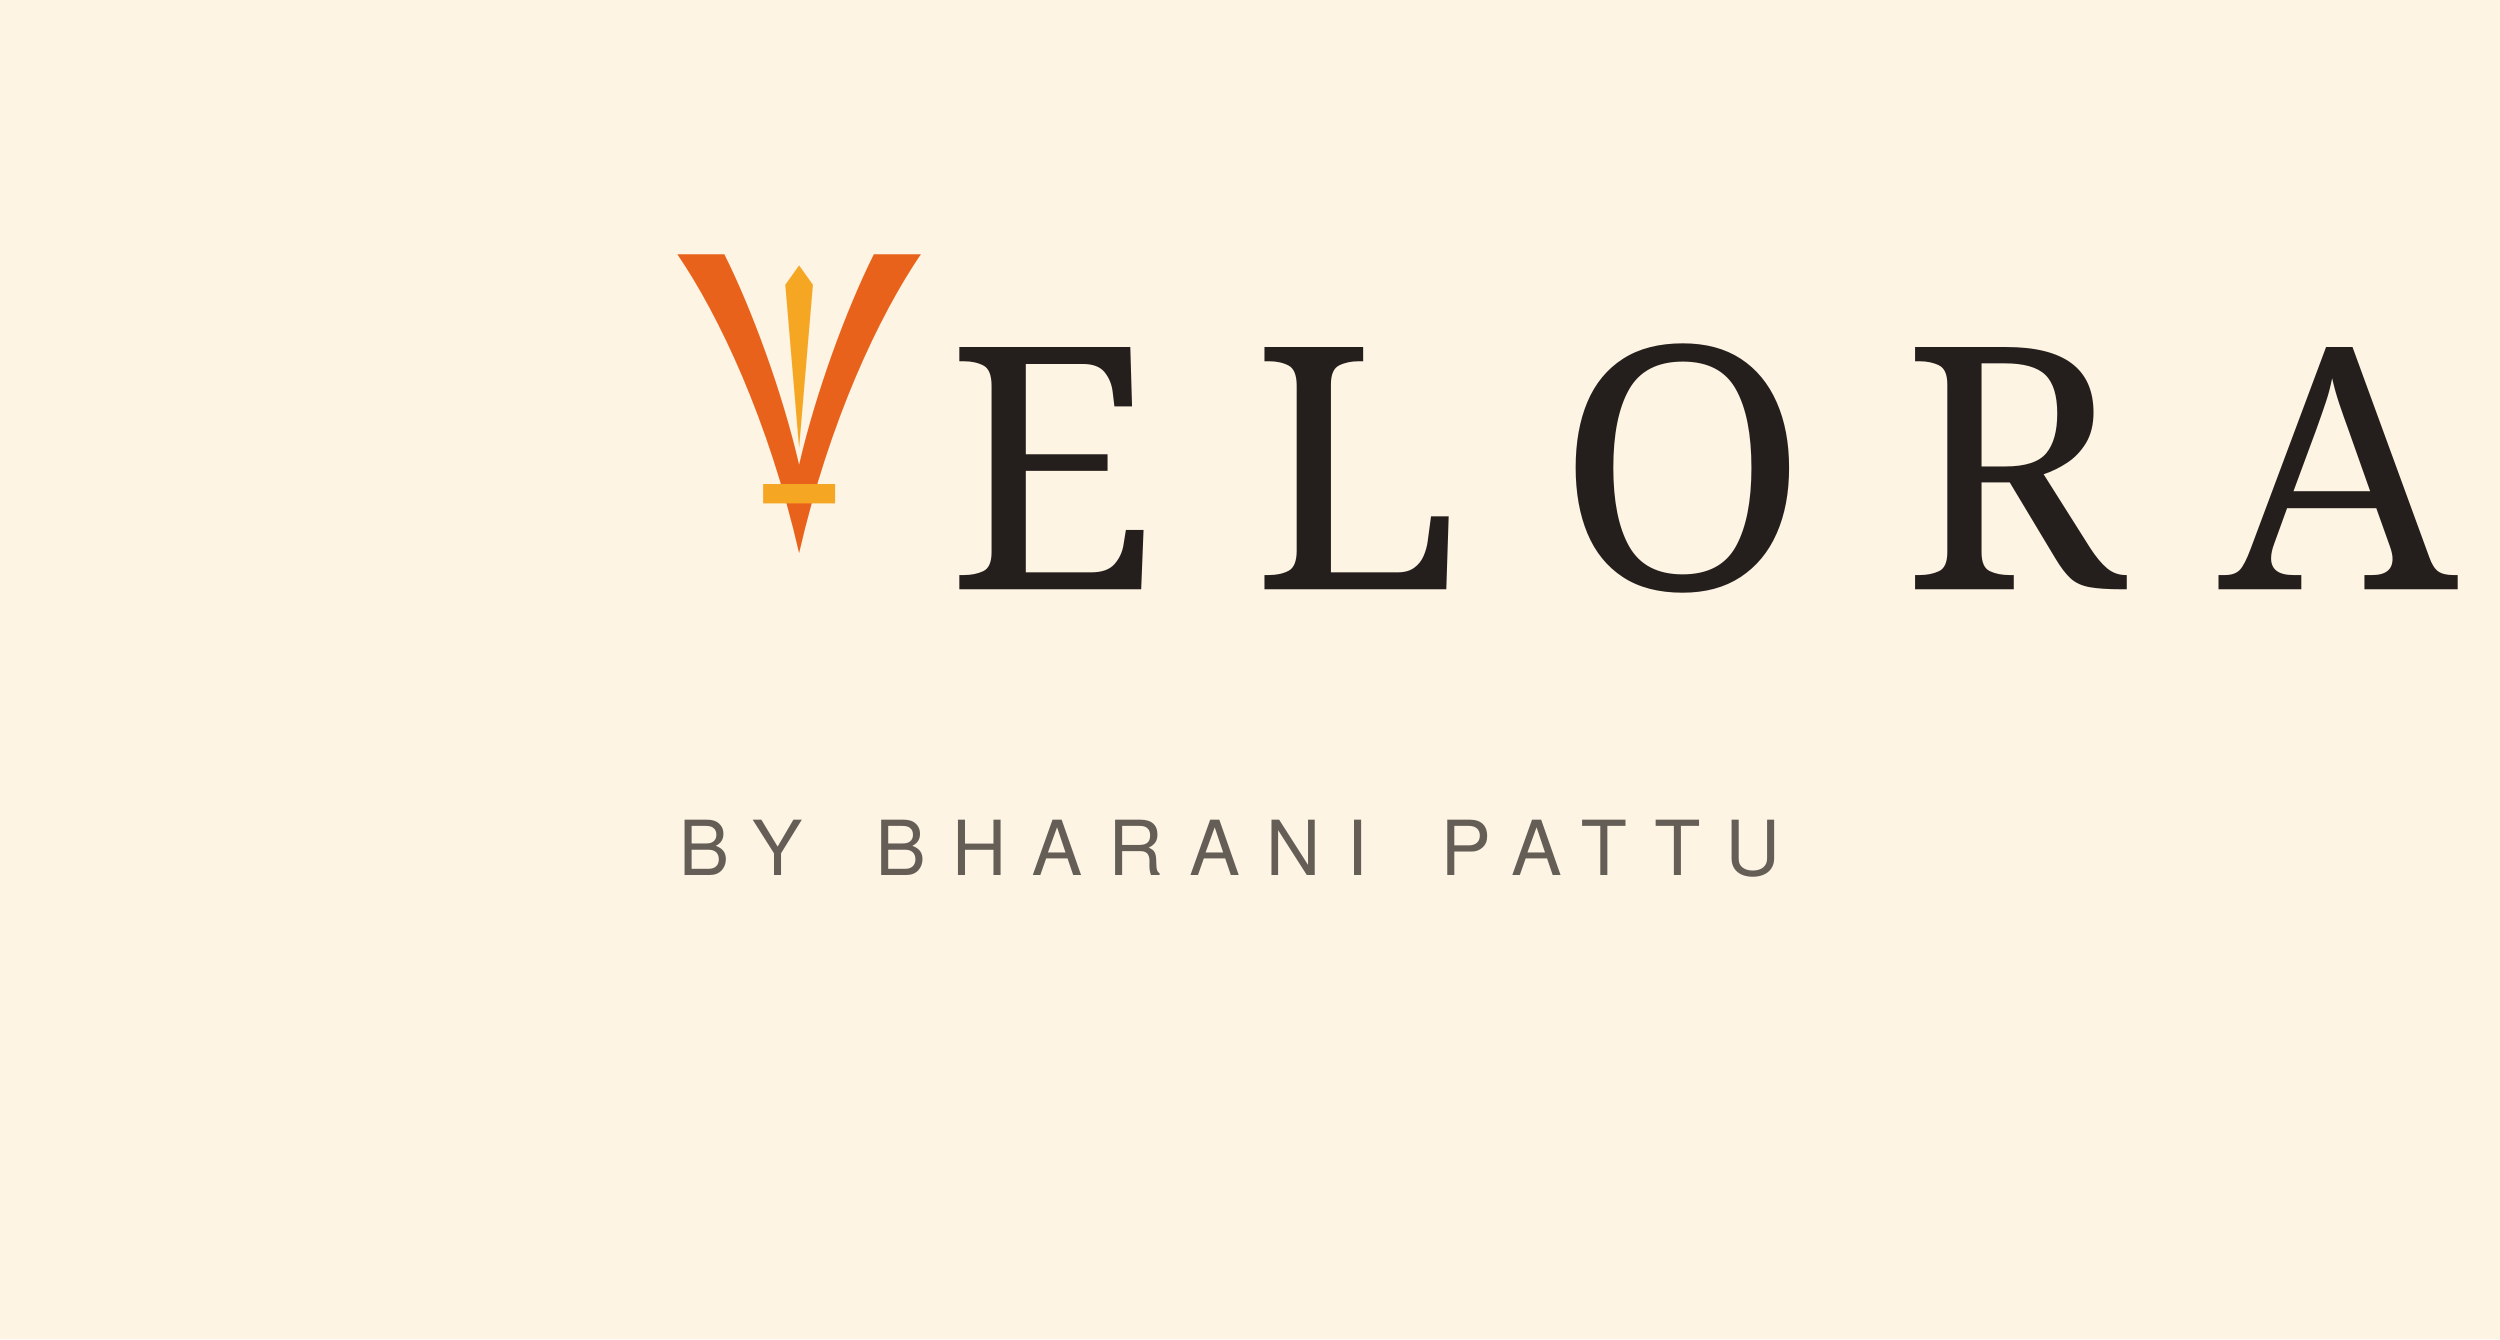
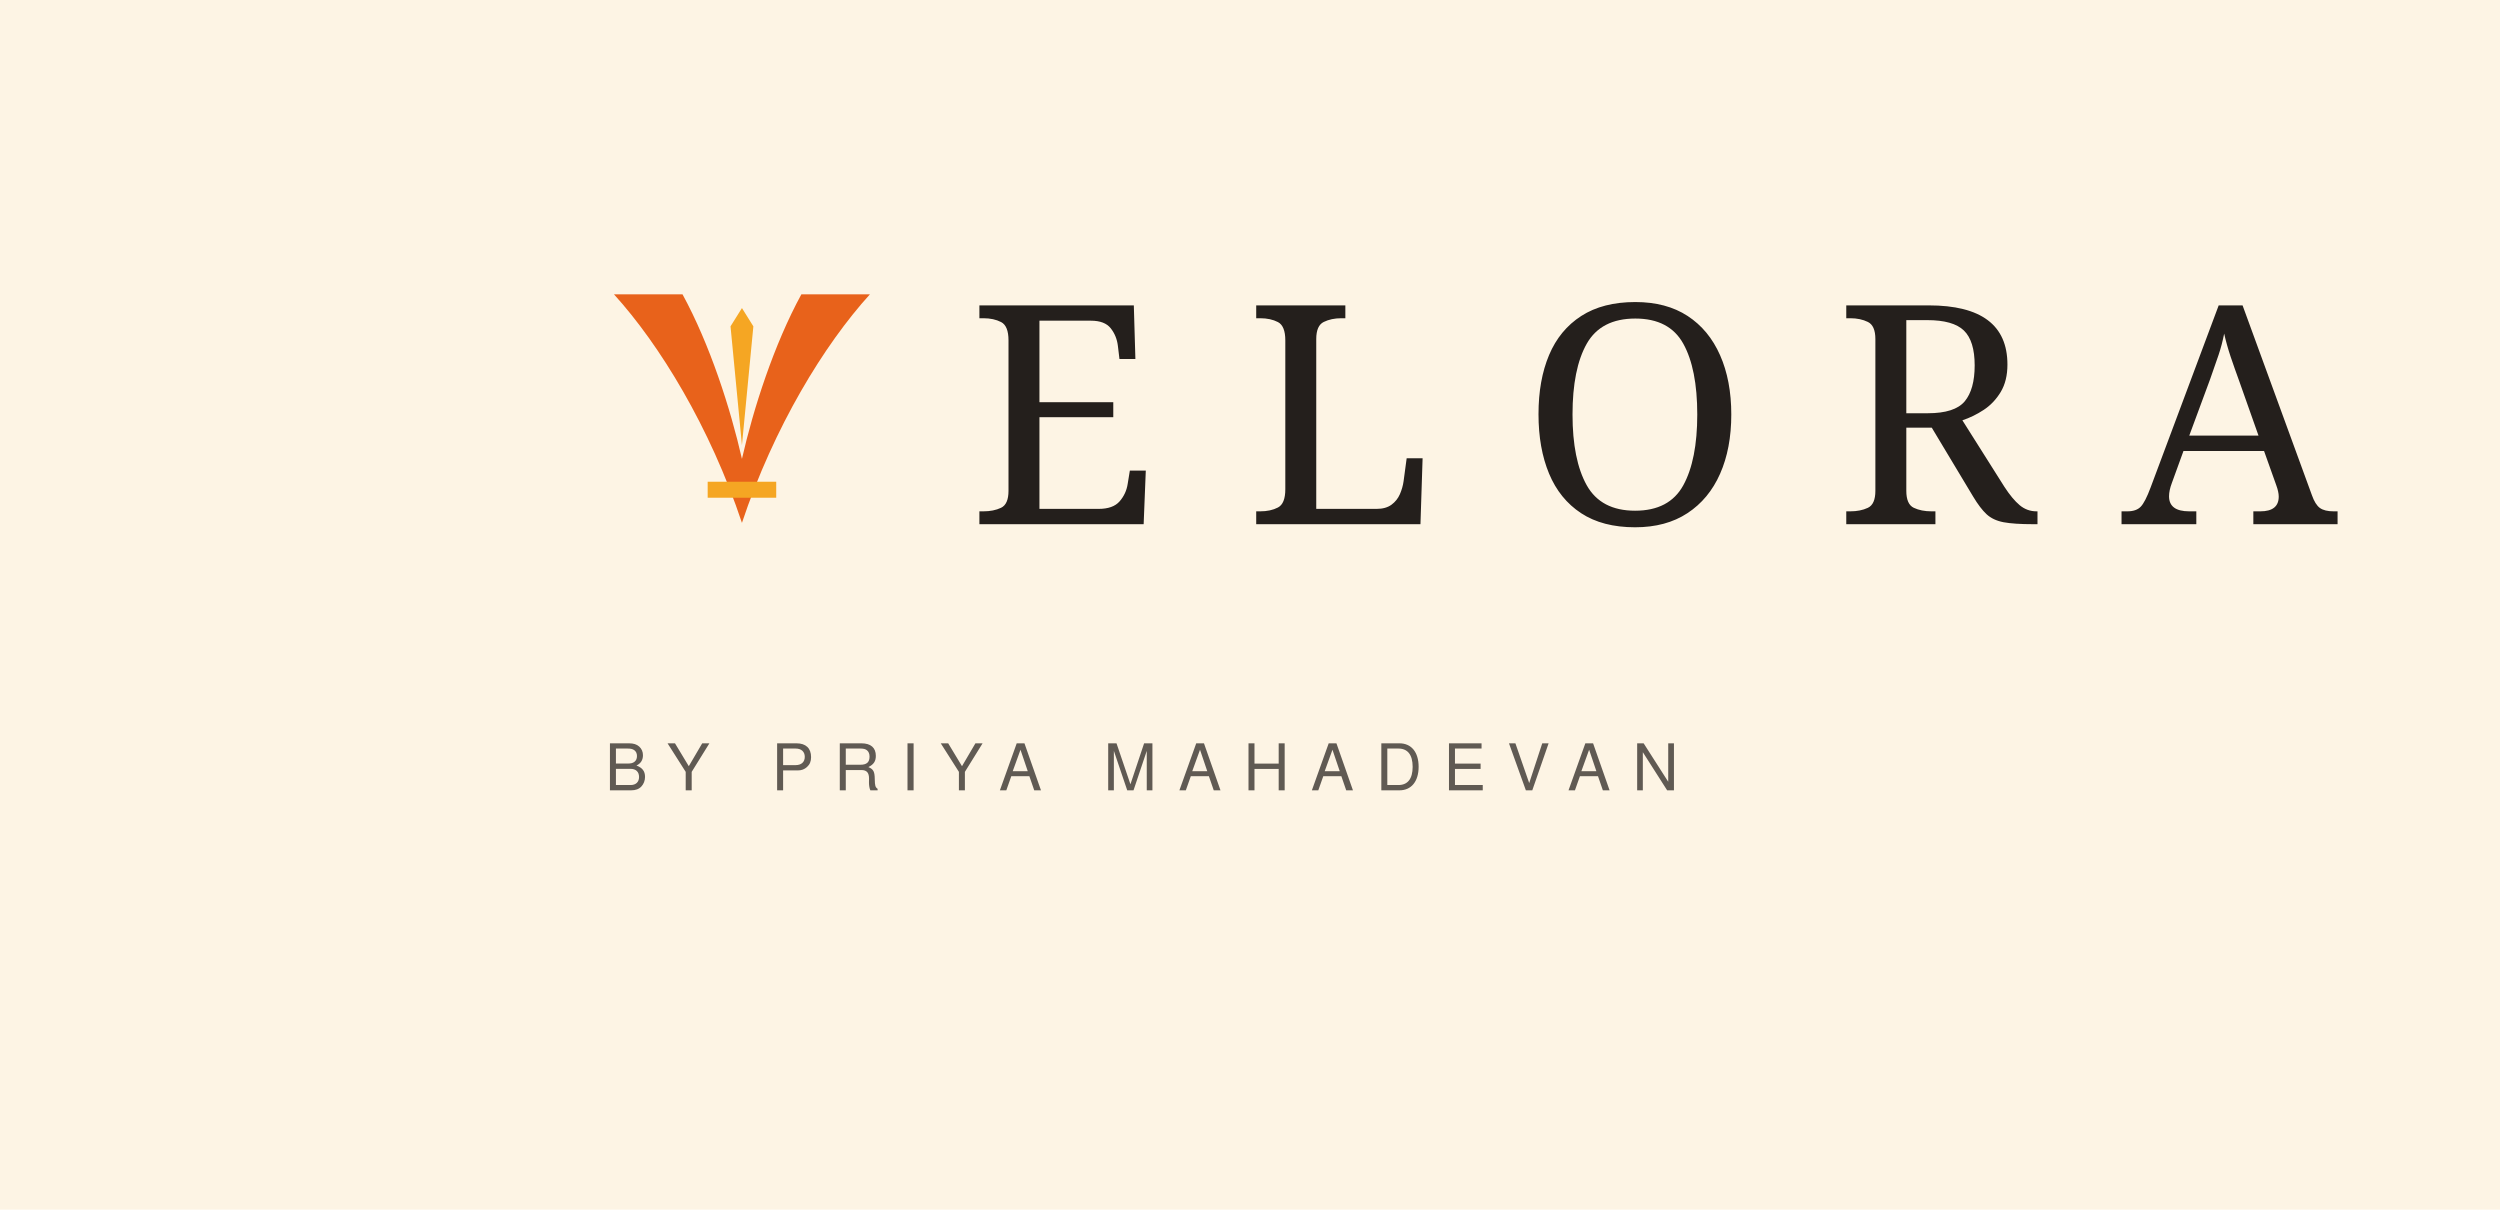
- <svg xmlns="http://www.w3.org/2000/svg" viewBox="0 0 560 300" width="560" height="300">
-   <rect width="560" height="300" fill="#FDF4E4" />
-   <g transform="translate(148,52) scale(0.62)">
-     <path d="M6 8 C 21 30 39 68 50 116 C 61 68 79 30 94 8 L 77 8 C 67 28 56 58 50 84 C 44 58 33 28 23 8 Z" fill="#E8621B" />
-     <path d="M50 12 L55 19 L50 78 L45 19 Z" fill="#F5A623" />
-     <path d="M37 91 L63 91 L63 98 L37 98 Z" fill="#F5A623" />
+ <svg xmlns="http://www.w3.org/2000/svg" viewBox="0 0 620 300" width="620" height="300">
+   <rect width="620" height="300" fill="#FDF4E4" />
+   <g transform="translate(150,73)">
+     <g transform="scale(0.5667)">
+       <path d="M4 0 C 24 22 46 58 60 100 C 74 58 96 22 116 0 L 86 0 C 74 22 65 50 60 72 C 55 50 46 22 34 0 Z" fill="#E8621B" />
+       <path d="M60 6 L65 14 L60 66 L55 14 Z" fill="#F5A623" />
+       <path d="M45 82 L75 82 L75 89 L45 89 Z" fill="#F5A623" />
+     </g>
  </g>
-   <text x="212" y="132" font-family="Bodoni Moda, Didot, serif" font-size="76" letter-spacing="21" fill="#241F1C">ELORA</text>
-   <text x="152" y="196" font-family="Archivo, Helvetica, sans-serif" font-size="17" letter-spacing="5.8" fill="rgba(36,31,28,.7)">BY BHARANI PATTU</text>
+   <text x="240" y="130" font-family="Bodoni Moda, Didot, serif" font-size="76" letter-spacing="21.3" fill="#241F1C">ELORA</text>
+   <text x="150" y="196" font-family="Archivo, Helvetica, sans-serif" font-size="16" letter-spacing="5.4" fill="rgba(36,31,28,.72)">BY PRIYA MAHADEVAN</text>
</svg>
